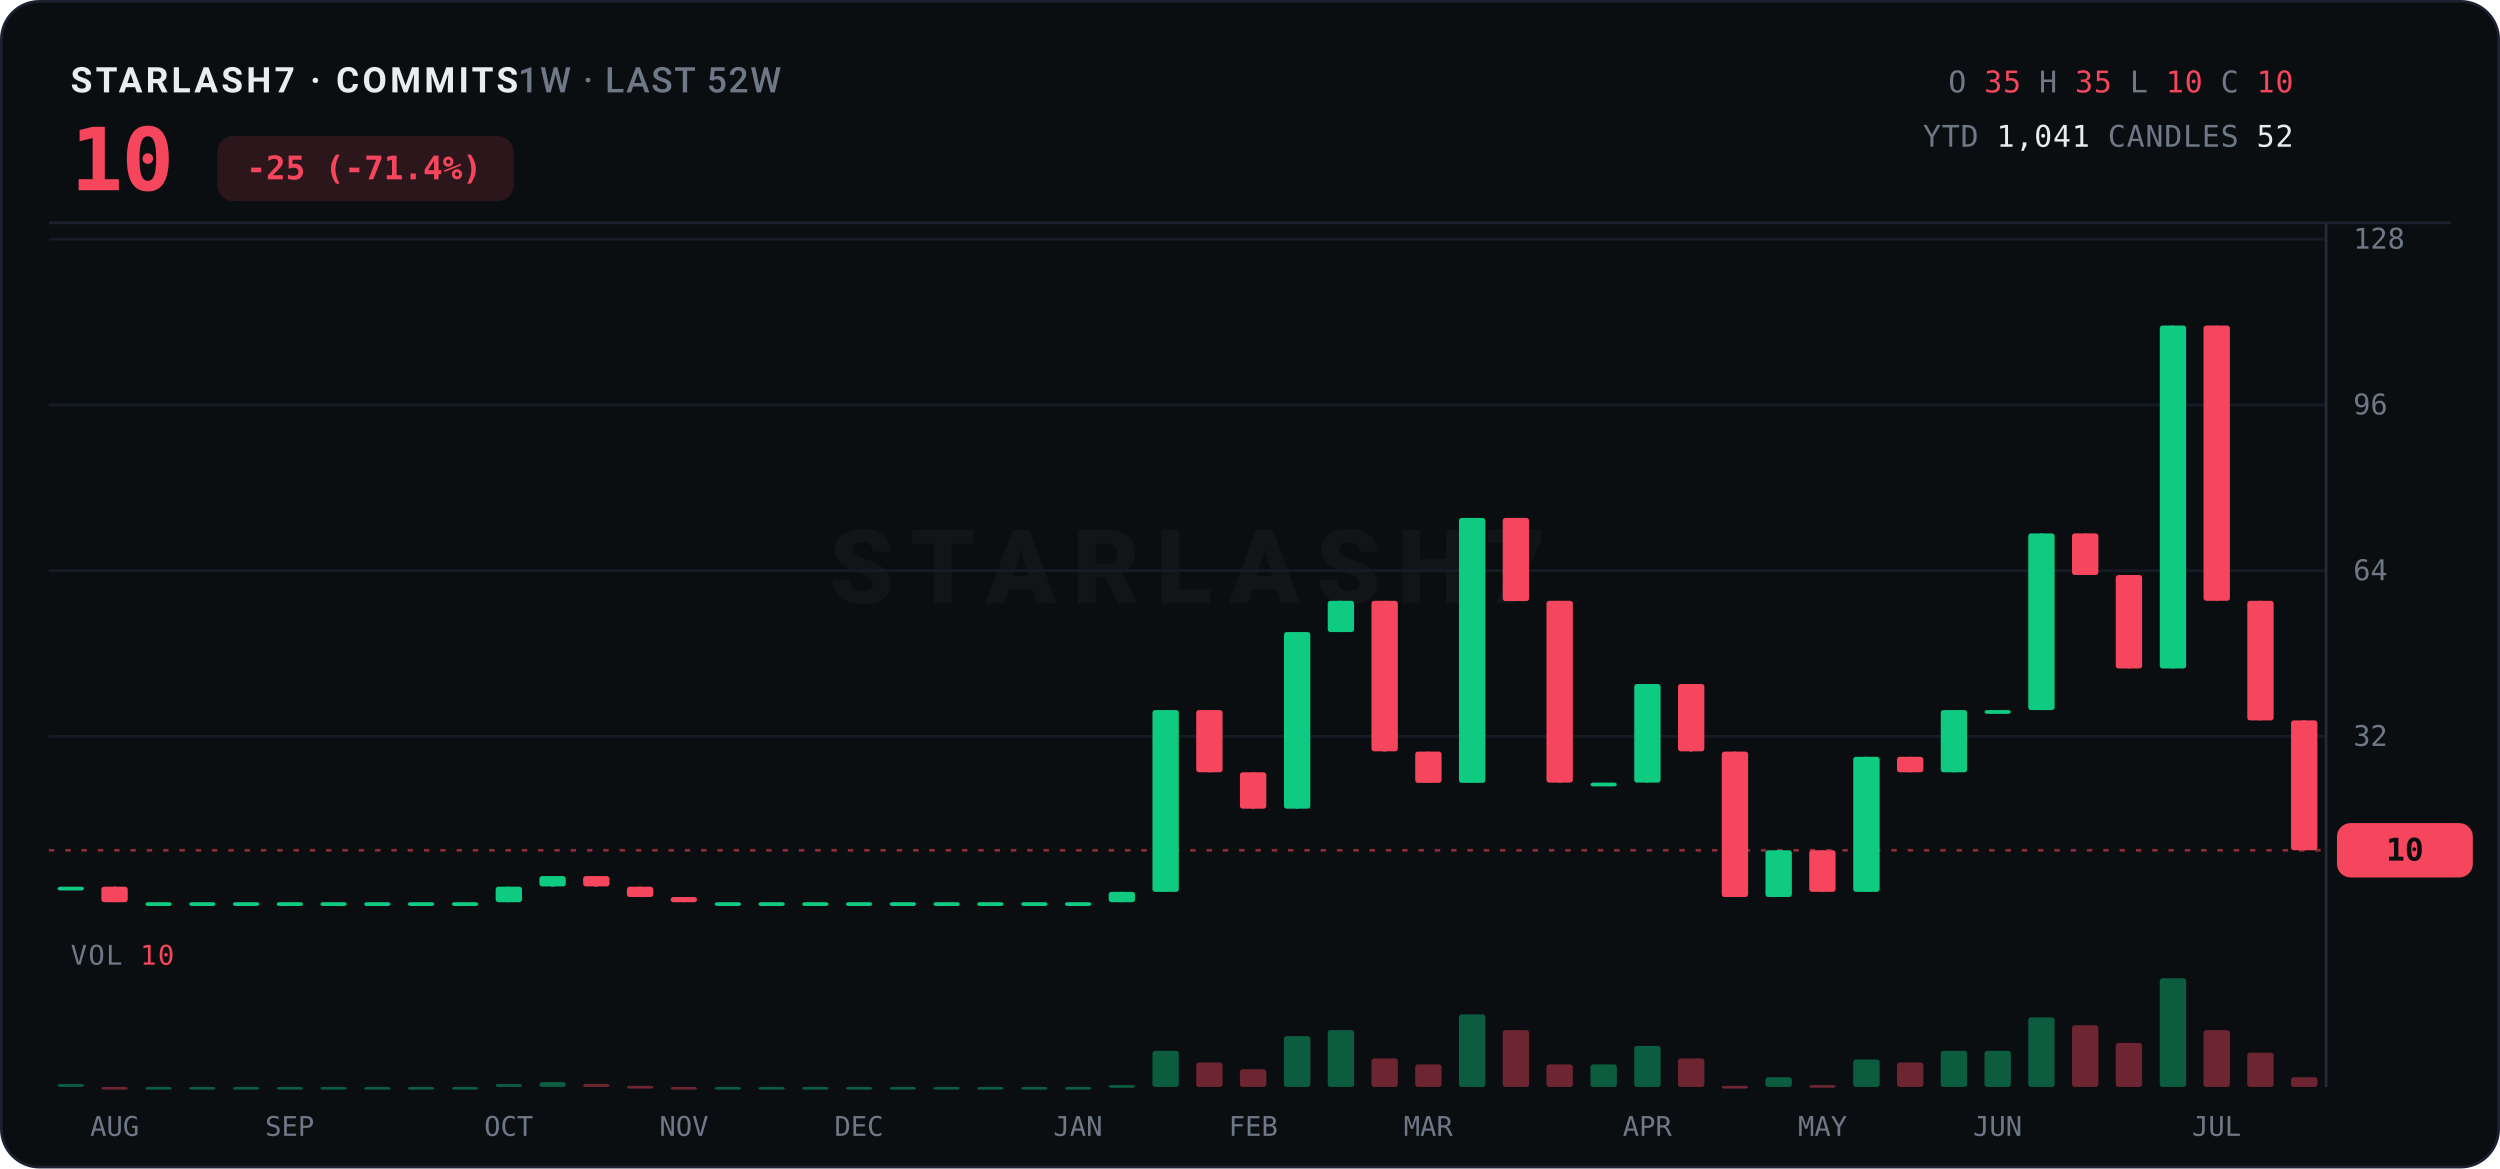
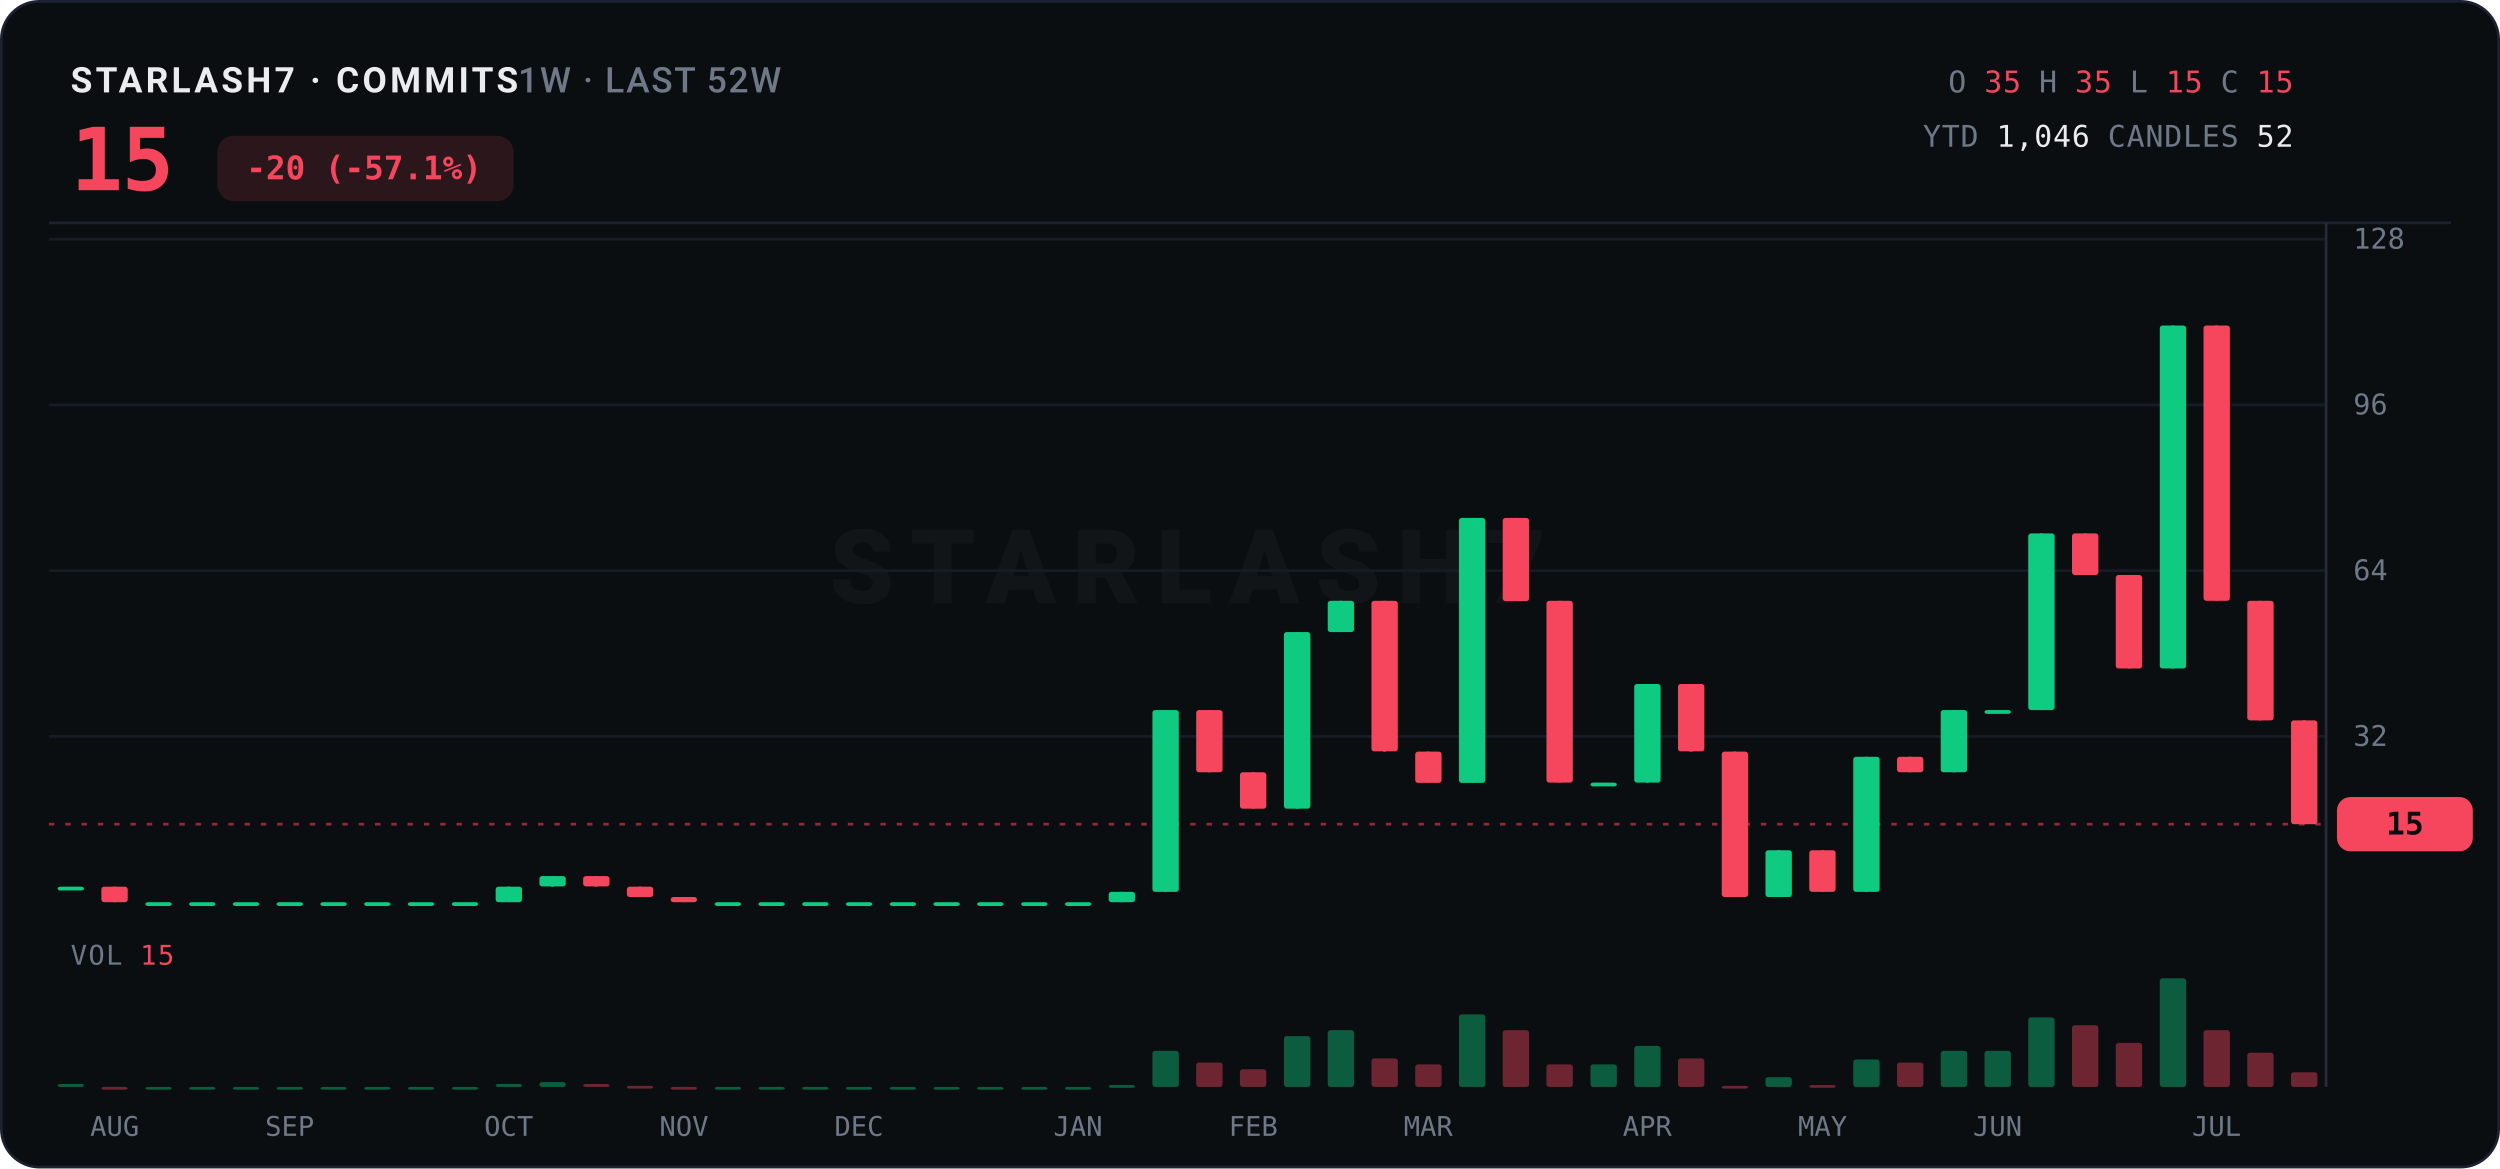
<svg xmlns="http://www.w3.org/2000/svg" width="920" height="430" viewBox="0 0 920 430">
  <rect x="0.5" y="0.5" width="919" height="429" rx="14" fill="#0B0E11" stroke="#1B2130" />
  <text x="26" y="34" font-family="ui-sans-serif,system-ui,-apple-system,'Segoe UI',Roboto,sans-serif" font-size="13" font-weight="700" letter-spacing="1.2" fill="#EAECEF">STARLASH7 · COMMITS<tspan fill="#6E7887" font-weight="500" letter-spacing="0.6">  1W · LAST 52W</tspan>
  </text>
-   <text x="26" y="70" font-family="ui-monospace,'SF Mono',SFMono-Regular,Menlo,Consolas,monospace" font-size="32" font-weight="800" fill="#F6465D" letter-spacing="-0.5">10</text>
+   <text x="26" y="70" font-family="ui-monospace,'SF Mono',SFMono-Regular,Menlo,Consolas,monospace" font-size="32" font-weight="800" fill="#F6465D" letter-spacing="-0.5">15</text>
  <rect x="80" y="50" width="109" height="24" rx="6" fill="#F6465D" opacity="0.14" />
-   <text x="134" y="66" text-anchor="middle" font-family="ui-monospace,'SF Mono',SFMono-Regular,Menlo,Consolas,monospace" font-size="12" font-weight="700" fill="#F6465D">-25 (-71.4%)</text>
+   <text x="134" y="66" text-anchor="middle" font-family="ui-monospace,'SF Mono',SFMono-Regular,Menlo,Consolas,monospace" font-size="12" font-weight="700" fill="#F6465D">-20 (-57.1%)</text>
  <text x="844" y="34" text-anchor="end" font-family="ui-monospace,'SF Mono',SFMono-Regular,Menlo,Consolas,monospace" font-size="11" letter-spacing="0.3">
    <tspan fill="#6E7887">O</tspan>
    <tspan fill="#F6465D">35</tspan>
    <tspan fill="#6E7887">H</tspan>
    <tspan fill="#F6465D">35</tspan>
    <tspan fill="#6E7887">L</tspan>
-     <tspan fill="#F6465D">10</tspan>
+     <tspan fill="#F6465D">15</tspan>
    <tspan fill="#6E7887">C</tspan>
-     <tspan fill="#F6465D">10</tspan>
+     <tspan fill="#F6465D">15</tspan>
  </text>
  <text x="844" y="54" text-anchor="end" font-family="ui-monospace,'SF Mono',SFMono-Regular,Menlo,Consolas,monospace" font-size="11" letter-spacing="0.3">
    <tspan fill="#6E7887">YTD</tspan>
-     <tspan fill="#EAECEF">1,041</tspan>
+     <tspan fill="#EAECEF">1,046</tspan>
    <tspan fill="#6E7887">CANDLES</tspan>
    <tspan fill="#EAECEF">52</tspan>
  </text>
  <line x1="18" y1="82" x2="902" y2="82" stroke="#1B2130" stroke-width="1" />
  <text x="437.0" y="222.0" text-anchor="middle" font-family="ui-sans-serif,system-ui,-apple-system,'Segoe UI',Roboto,sans-serif" font-size="38" font-weight="800" letter-spacing="6" fill="#EAECEF" opacity="0.035">STARLASH7</text>
  <line x1="18" y1="271.0" x2="856" y2="271.0" stroke="#161C26" stroke-width="1" />
  <text x="866" y="274.5" font-family="ui-monospace,'SF Mono',SFMono-Regular,Menlo,Consolas,monospace" font-size="10.5" fill="#6E7887">32</text>
  <line x1="18" y1="210.0" x2="856" y2="210.0" stroke="#161C26" stroke-width="1" />
  <text x="866" y="213.5" font-family="ui-monospace,'SF Mono',SFMono-Regular,Menlo,Consolas,monospace" font-size="10.5" fill="#6E7887">64</text>
  <line x1="18" y1="149.0" x2="856" y2="149.0" stroke="#161C26" stroke-width="1" />
  <text x="866" y="152.5" font-family="ui-monospace,'SF Mono',SFMono-Regular,Menlo,Consolas,monospace" font-size="10.5" fill="#6E7887">96</text>
  <line x1="18" y1="88.0" x2="856" y2="88.0" stroke="#161C26" stroke-width="1" />
  <text x="866" y="91.5" font-family="ui-monospace,'SF Mono',SFMono-Regular,Menlo,Consolas,monospace" font-size="10.5" fill="#6E7887">128</text>
  <line x1="856" y1="82" x2="856" y2="400" stroke="#242B38" stroke-width="1" />
-   <line x1="18" y1="312.9" x2="856" y2="312.9" stroke="#F6465D" stroke-width="1" stroke-dasharray="2 4" opacity="0.55" />
-   <rect x="860" y="302.9" width="50" height="20" rx="5" fill="#F6465D" />
-   <text x="885.0" y="316.7" text-anchor="middle" font-family="ui-monospace,'SF Mono',SFMono-Regular,Menlo,Consolas,monospace" font-size="11.5" font-weight="800" fill="#0B0E11">10</text>
+   <line x1="18" y1="303.3" x2="856" y2="303.3" stroke="#F6465D" stroke-width="1" stroke-dasharray="2 4" opacity="0.55" />
+   <rect x="860" y="293.3" width="50" height="20" rx="5" fill="#F6465D" />
+   <text x="885.0" y="307.1" text-anchor="middle" font-family="ui-monospace,'SF Mono',SFMono-Regular,Menlo,Consolas,monospace" font-size="11.5" font-weight="800" fill="#0B0E11">15</text>
  <line x1="26.1" y1="326.3" x2="26.1" y2="326.3" stroke="#0ECB81" stroke-width="1" />
  <rect x="21.2" y="326.3" width="9.7" height="1.4" rx="1" fill="#0ECB81" />
  <line x1="42.2" y1="326.3" x2="42.2" y2="332.0" stroke="#F6465D" stroke-width="1" />
  <rect x="37.3" y="326.3" width="9.7" height="5.7" rx="1" fill="#F6465D" />
  <line x1="58.3" y1="332.0" x2="58.3" y2="332.0" stroke="#0ECB81" stroke-width="1" />
  <rect x="53.5" y="332.0" width="9.7" height="1.4" rx="1" fill="#0ECB81" />
  <line x1="74.4" y1="332.0" x2="74.4" y2="332.0" stroke="#0ECB81" stroke-width="1" />
  <rect x="69.6" y="332.0" width="9.7" height="1.4" rx="1" fill="#0ECB81" />
  <line x1="90.5" y1="332.0" x2="90.5" y2="332.0" stroke="#0ECB81" stroke-width="1" />
  <rect x="85.7" y="332.0" width="9.7" height="1.4" rx="1" fill="#0ECB81" />
  <line x1="106.6" y1="332.0" x2="106.6" y2="332.0" stroke="#0ECB81" stroke-width="1" />
  <rect x="101.8" y="332.0" width="9.7" height="1.4" rx="1" fill="#0ECB81" />
  <line x1="122.8" y1="332.0" x2="122.8" y2="332.0" stroke="#0ECB81" stroke-width="1" />
  <rect x="117.9" y="332.0" width="9.7" height="1.4" rx="1" fill="#0ECB81" />
  <line x1="138.9" y1="332.0" x2="138.9" y2="332.0" stroke="#0ECB81" stroke-width="1" />
  <rect x="134.0" y="332.0" width="9.7" height="1.4" rx="1" fill="#0ECB81" />
  <line x1="155.0" y1="332.0" x2="155.0" y2="332.0" stroke="#0ECB81" stroke-width="1" />
  <rect x="150.1" y="332.0" width="9.7" height="1.4" rx="1" fill="#0ECB81" />
  <line x1="171.1" y1="332.0" x2="171.1" y2="332.0" stroke="#0ECB81" stroke-width="1" />
  <rect x="166.3" y="332.0" width="9.7" height="1.4" rx="1" fill="#0ECB81" />
  <line x1="187.2" y1="326.3" x2="187.2" y2="332.0" stroke="#0ECB81" stroke-width="1" />
  <rect x="182.4" y="326.3" width="9.7" height="5.7" rx="1" fill="#0ECB81" />
  <line x1="203.3" y1="322.4" x2="203.3" y2="326.3" stroke="#0ECB81" stroke-width="1" />
  <rect x="198.5" y="322.4" width="9.7" height="3.8" rx="1" fill="#0ECB81" />
  <line x1="219.4" y1="322.4" x2="219.4" y2="326.3" stroke="#F6465D" stroke-width="1" />
  <rect x="214.6" y="322.4" width="9.7" height="3.8" rx="1" fill="#F6465D" />
  <line x1="235.6" y1="326.3" x2="235.6" y2="330.1" stroke="#F6465D" stroke-width="1" />
  <rect x="230.7" y="326.3" width="9.7" height="3.8" rx="1" fill="#F6465D" />
  <line x1="251.7" y1="330.1" x2="251.7" y2="332.0" stroke="#F6465D" stroke-width="1" />
  <rect x="246.8" y="330.1" width="9.7" height="1.9" rx="1" fill="#F6465D" />
  <line x1="267.8" y1="332.0" x2="267.8" y2="332.0" stroke="#0ECB81" stroke-width="1" />
  <rect x="263.0" y="332.0" width="9.7" height="1.4" rx="1" fill="#0ECB81" />
  <line x1="283.9" y1="332.0" x2="283.9" y2="332.0" stroke="#0ECB81" stroke-width="1" />
  <rect x="279.1" y="332.0" width="9.7" height="1.4" rx="1" fill="#0ECB81" />
  <line x1="300.0" y1="332.0" x2="300.0" y2="332.0" stroke="#0ECB81" stroke-width="1" />
  <rect x="295.2" y="332.0" width="9.7" height="1.4" rx="1" fill="#0ECB81" />
  <line x1="316.1" y1="332.0" x2="316.1" y2="332.0" stroke="#0ECB81" stroke-width="1" />
  <rect x="311.3" y="332.0" width="9.7" height="1.4" rx="1" fill="#0ECB81" />
  <line x1="332.3" y1="332.0" x2="332.3" y2="332.0" stroke="#0ECB81" stroke-width="1" />
  <rect x="327.4" y="332.0" width="9.7" height="1.4" rx="1" fill="#0ECB81" />
  <line x1="348.4" y1="332.0" x2="348.4" y2="332.0" stroke="#0ECB81" stroke-width="1" />
  <rect x="343.5" y="332.0" width="9.7" height="1.4" rx="1" fill="#0ECB81" />
  <line x1="364.5" y1="332.0" x2="364.5" y2="332.0" stroke="#0ECB81" stroke-width="1" />
  <rect x="359.6" y="332.0" width="9.7" height="1.4" rx="1" fill="#0ECB81" />
  <line x1="380.6" y1="332.0" x2="380.6" y2="332.0" stroke="#0ECB81" stroke-width="1" />
  <rect x="375.8" y="332.0" width="9.7" height="1.4" rx="1" fill="#0ECB81" />
  <line x1="396.7" y1="332.0" x2="396.7" y2="332.0" stroke="#0ECB81" stroke-width="1" />
  <rect x="391.9" y="332.0" width="9.7" height="1.4" rx="1" fill="#0ECB81" />
  <line x1="412.8" y1="328.2" x2="412.8" y2="332.0" stroke="#0ECB81" stroke-width="1" />
  <rect x="408.0" y="328.2" width="9.7" height="3.8" rx="1" fill="#0ECB81" />
  <line x1="428.9" y1="261.3" x2="428.9" y2="328.2" stroke="#0ECB81" stroke-width="1" />
  <rect x="424.1" y="261.3" width="9.7" height="66.9" rx="1" fill="#0ECB81" />
  <line x1="445.1" y1="261.3" x2="445.1" y2="284.2" stroke="#F6465D" stroke-width="1" />
  <rect x="440.2" y="261.3" width="9.7" height="22.9" rx="1" fill="#F6465D" />
  <line x1="461.2" y1="284.2" x2="461.2" y2="297.6" stroke="#F6465D" stroke-width="1" />
  <rect x="456.3" y="284.2" width="9.7" height="13.4" rx="1" fill="#F6465D" />
  <line x1="477.3" y1="232.6" x2="477.3" y2="297.6" stroke="#0ECB81" stroke-width="1" />
  <rect x="472.5" y="232.6" width="9.7" height="65.0" rx="1" fill="#0ECB81" />
  <line x1="493.4" y1="221.1" x2="493.4" y2="232.6" stroke="#0ECB81" stroke-width="1" />
  <rect x="488.6" y="221.1" width="9.7" height="11.5" rx="1" fill="#0ECB81" />
  <line x1="509.5" y1="221.1" x2="509.5" y2="276.6" stroke="#F6465D" stroke-width="1" />
  <rect x="504.7" y="221.1" width="9.7" height="55.4" rx="1" fill="#F6465D" />
  <line x1="525.6" y1="276.6" x2="525.6" y2="288.0" stroke="#F6465D" stroke-width="1" />
  <rect x="520.8" y="276.6" width="9.7" height="11.5" rx="1" fill="#F6465D" />
  <line x1="541.8" y1="190.6" x2="541.8" y2="288.0" stroke="#0ECB81" stroke-width="1" />
  <rect x="536.9" y="190.6" width="9.7" height="97.5" rx="1" fill="#0ECB81" />
  <line x1="557.9" y1="190.6" x2="557.9" y2="221.1" stroke="#F6465D" stroke-width="1" />
  <rect x="553.0" y="190.6" width="9.7" height="30.6" rx="1" fill="#F6465D" />
  <line x1="574.0" y1="221.1" x2="574.0" y2="288.0" stroke="#F6465D" stroke-width="1" />
  <rect x="569.1" y="221.1" width="9.7" height="66.9" rx="1" fill="#F6465D" />
  <line x1="590.1" y1="288.0" x2="590.1" y2="288.0" stroke="#0ECB81" stroke-width="1" />
  <rect x="585.3" y="288.0" width="9.7" height="1.4" rx="1" fill="#0ECB81" />
  <line x1="606.2" y1="251.7" x2="606.2" y2="288.0" stroke="#0ECB81" stroke-width="1" />
  <rect x="601.4" y="251.7" width="9.7" height="36.3" rx="1" fill="#0ECB81" />
  <line x1="622.3" y1="251.7" x2="622.3" y2="276.6" stroke="#F6465D" stroke-width="1" />
  <rect x="617.5" y="251.7" width="9.7" height="24.8" rx="1" fill="#F6465D" />
  <line x1="638.4" y1="276.6" x2="638.4" y2="330.1" stroke="#F6465D" stroke-width="1" />
  <rect x="633.6" y="276.6" width="9.7" height="53.5" rx="1" fill="#F6465D" />
  <line x1="654.6" y1="312.9" x2="654.6" y2="330.1" stroke="#0ECB81" stroke-width="1" />
  <rect x="649.7" y="312.9" width="9.7" height="17.2" rx="1" fill="#0ECB81" />
  <line x1="670.7" y1="312.9" x2="670.7" y2="328.2" stroke="#F6465D" stroke-width="1" />
  <rect x="665.8" y="312.9" width="9.7" height="15.3" rx="1" fill="#F6465D" />
  <line x1="686.8" y1="278.5" x2="686.8" y2="328.2" stroke="#0ECB81" stroke-width="1" />
  <rect x="682.0" y="278.5" width="9.7" height="49.7" rx="1" fill="#0ECB81" />
  <line x1="702.9" y1="278.5" x2="702.9" y2="284.2" stroke="#F6465D" stroke-width="1" />
  <rect x="698.1" y="278.5" width="9.7" height="5.7" rx="1" fill="#F6465D" />
  <line x1="719.0" y1="261.3" x2="719.0" y2="284.2" stroke="#0ECB81" stroke-width="1" />
  <rect x="714.2" y="261.3" width="9.7" height="22.9" rx="1" fill="#0ECB81" />
  <line x1="735.1" y1="261.3" x2="735.1" y2="261.3" stroke="#0ECB81" stroke-width="1" />
  <rect x="730.3" y="261.3" width="9.7" height="1.4" rx="1" fill="#0ECB81" />
  <line x1="751.2" y1="196.3" x2="751.2" y2="261.3" stroke="#0ECB81" stroke-width="1" />
  <rect x="746.4" y="196.3" width="9.7" height="65.0" rx="1" fill="#0ECB81" />
  <line x1="767.4" y1="196.3" x2="767.4" y2="211.6" stroke="#F6465D" stroke-width="1" />
  <rect x="762.5" y="196.3" width="9.7" height="15.3" rx="1" fill="#F6465D" />
  <line x1="783.5" y1="211.6" x2="783.5" y2="246.0" stroke="#F6465D" stroke-width="1" />
  <rect x="778.6" y="211.6" width="9.7" height="34.4" rx="1" fill="#F6465D" />
  <line x1="799.6" y1="119.8" x2="799.6" y2="246.0" stroke="#0ECB81" stroke-width="1" />
  <rect x="794.8" y="119.8" width="9.7" height="126.2" rx="1" fill="#0ECB81" />
  <line x1="815.7" y1="119.8" x2="815.7" y2="221.1" stroke="#F6465D" stroke-width="1" />
  <rect x="810.9" y="119.8" width="9.7" height="101.3" rx="1" fill="#F6465D" />
  <line x1="831.8" y1="221.1" x2="831.8" y2="265.1" stroke="#F6465D" stroke-width="1" />
  <rect x="827.0" y="221.1" width="9.7" height="44.0" rx="1" fill="#F6465D" />
-   <line x1="847.9" y1="265.1" x2="847.9" y2="312.9" stroke="#F6465D" stroke-width="1" />
-   <rect x="843.1" y="265.1" width="9.7" height="47.8" rx="1" fill="#F6465D" />
-   <text x="26" y="355" font-family="ui-monospace,'SF Mono',SFMono-Regular,Menlo,Consolas,monospace" font-size="10" letter-spacing="0.5" fill="#6E7887">VOL <tspan fill="#F6465D">10</tspan>
+   <line x1="847.9" y1="265.1" x2="847.9" y2="303.3" stroke="#F6465D" stroke-width="1" />
+   <rect x="843.1" y="265.1" width="9.7" height="38.2" rx="1" fill="#F6465D" />
+   <text x="26" y="355" font-family="ui-monospace,'SF Mono',SFMono-Regular,Menlo,Consolas,monospace" font-size="10" letter-spacing="0.5" fill="#6E7887">VOL <tspan fill="#F6465D">15</tspan>
  </text>
  <rect x="21.2" y="398.9" width="9.7" height="1.1" rx="1" fill="#0ECB81" opacity="0.42" />
  <rect x="37.3" y="400.0" width="9.7" height="1.0" rx="1" fill="#F6465D" opacity="0.42" />
  <rect x="53.5" y="400.0" width="9.7" height="1.0" rx="1" fill="#0ECB81" opacity="0.42" />
  <rect x="69.6" y="400.0" width="9.7" height="1.0" rx="1" fill="#0ECB81" opacity="0.42" />
  <rect x="85.7" y="400.0" width="9.7" height="1.0" rx="1" fill="#0ECB81" opacity="0.42" />
  <rect x="101.8" y="400.0" width="9.7" height="1.0" rx="1" fill="#0ECB81" opacity="0.42" />
  <rect x="117.9" y="400.0" width="9.7" height="1.0" rx="1" fill="#0ECB81" opacity="0.42" />
  <rect x="134.0" y="400.0" width="9.7" height="1.0" rx="1" fill="#0ECB81" opacity="0.42" />
  <rect x="150.1" y="400.0" width="9.7" height="1.0" rx="1" fill="#0ECB81" opacity="0.42" />
  <rect x="166.3" y="400.0" width="9.7" height="1.0" rx="1" fill="#0ECB81" opacity="0.42" />
  <rect x="182.4" y="398.9" width="9.7" height="1.1" rx="1" fill="#0ECB81" opacity="0.42" />
  <rect x="198.5" y="398.2" width="9.7" height="1.8" rx="1" fill="#0ECB81" opacity="0.42" />
  <rect x="214.6" y="398.9" width="9.7" height="1.1" rx="1" fill="#F6465D" opacity="0.42" />
  <rect x="230.7" y="399.6" width="9.7" height="1.0" rx="1" fill="#F6465D" opacity="0.42" />
  <rect x="246.8" y="400.0" width="9.7" height="1.0" rx="1" fill="#F6465D" opacity="0.42" />
  <rect x="263.0" y="400.0" width="9.7" height="1.0" rx="1" fill="#0ECB81" opacity="0.42" />
  <rect x="279.1" y="400.0" width="9.7" height="1.0" rx="1" fill="#0ECB81" opacity="0.42" />
  <rect x="295.2" y="400.0" width="9.7" height="1.0" rx="1" fill="#0ECB81" opacity="0.42" />
  <rect x="311.3" y="400.0" width="9.7" height="1.0" rx="1" fill="#0ECB81" opacity="0.42" />
  <rect x="327.4" y="400.0" width="9.7" height="1.0" rx="1" fill="#0ECB81" opacity="0.42" />
  <rect x="343.5" y="400.0" width="9.7" height="1.0" rx="1" fill="#0ECB81" opacity="0.42" />
  <rect x="359.6" y="400.0" width="9.7" height="1.0" rx="1" fill="#0ECB81" opacity="0.42" />
  <rect x="375.8" y="400.0" width="9.7" height="1.0" rx="1" fill="#0ECB81" opacity="0.42" />
  <rect x="391.9" y="400.0" width="9.7" height="1.0" rx="1" fill="#0ECB81" opacity="0.42" />
  <rect x="408.0" y="399.3" width="9.7" height="1.0" rx="1" fill="#0ECB81" opacity="0.42" />
  <rect x="424.1" y="386.7" width="9.7" height="13.3" rx="1" fill="#0ECB81" opacity="0.42" />
  <rect x="440.2" y="391.0" width="9.7" height="9.0" rx="1" fill="#F6465D" opacity="0.42" />
  <rect x="456.3" y="393.5" width="9.7" height="6.5" rx="1" fill="#F6465D" opacity="0.42" />
  <rect x="472.5" y="381.3" width="9.7" height="18.7" rx="1" fill="#0ECB81" opacity="0.42" />
  <rect x="488.6" y="379.1" width="9.7" height="20.9" rx="1" fill="#0ECB81" opacity="0.42" />
  <rect x="504.7" y="389.5" width="9.7" height="10.5" rx="1" fill="#F6465D" opacity="0.42" />
  <rect x="520.8" y="391.7" width="9.7" height="8.3" rx="1" fill="#F6465D" opacity="0.42" />
  <rect x="536.9" y="373.3" width="9.7" height="26.7" rx="1" fill="#0ECB81" opacity="0.42" />
  <rect x="553.0" y="379.1" width="9.7" height="20.9" rx="1" fill="#F6465D" opacity="0.42" />
  <rect x="569.1" y="391.7" width="9.7" height="8.3" rx="1" fill="#F6465D" opacity="0.42" />
  <rect x="585.3" y="391.7" width="9.7" height="8.3" rx="1" fill="#0ECB81" opacity="0.42" />
  <rect x="601.4" y="384.9" width="9.7" height="15.1" rx="1" fill="#0ECB81" opacity="0.42" />
  <rect x="617.5" y="389.5" width="9.7" height="10.5" rx="1" fill="#F6465D" opacity="0.42" />
  <rect x="633.6" y="399.6" width="9.7" height="1.0" rx="1" fill="#F6465D" opacity="0.42" />
  <rect x="649.7" y="396.4" width="9.7" height="3.6" rx="1" fill="#0ECB81" opacity="0.42" />
  <rect x="665.8" y="399.3" width="9.7" height="1.0" rx="1" fill="#F6465D" opacity="0.42" />
  <rect x="682.0" y="389.9" width="9.7" height="10.1" rx="1" fill="#0ECB81" opacity="0.42" />
  <rect x="698.1" y="391.0" width="9.7" height="9.0" rx="1" fill="#F6465D" opacity="0.42" />
  <rect x="714.2" y="386.7" width="9.7" height="13.3" rx="1" fill="#0ECB81" opacity="0.42" />
  <rect x="730.3" y="386.7" width="9.7" height="13.3" rx="1" fill="#0ECB81" opacity="0.42" />
  <rect x="746.4" y="374.4" width="9.7" height="25.6" rx="1" fill="#0ECB81" opacity="0.42" />
  <rect x="762.5" y="377.3" width="9.7" height="22.7" rx="1" fill="#F6465D" opacity="0.42" />
  <rect x="778.6" y="383.8" width="9.7" height="16.2" rx="1" fill="#F6465D" opacity="0.42" />
  <rect x="794.8" y="360.0" width="9.7" height="40.0" rx="1" fill="#0ECB81" opacity="0.42" />
  <rect x="810.9" y="379.1" width="9.7" height="20.9" rx="1" fill="#F6465D" opacity="0.42" />
  <rect x="827.0" y="387.4" width="9.7" height="12.6" rx="1" fill="#F6465D" opacity="0.42" />
-   <rect x="843.1" y="396.4" width="9.7" height="3.6" rx="1" fill="#F6465D" opacity="0.42" />
+   <rect x="843.1" y="394.6" width="9.7" height="5.4" rx="1" fill="#F6465D" opacity="0.42" />
  <text x="42.2" y="418" text-anchor="middle" font-family="ui-monospace,'SF Mono',SFMono-Regular,Menlo,Consolas,monospace" font-size="10" fill="#6E7887">AUG</text>
  <text x="106.6" y="418" text-anchor="middle" font-family="ui-monospace,'SF Mono',SFMono-Regular,Menlo,Consolas,monospace" font-size="10" fill="#6E7887">SEP</text>
  <text x="187.2" y="418" text-anchor="middle" font-family="ui-monospace,'SF Mono',SFMono-Regular,Menlo,Consolas,monospace" font-size="10" fill="#6E7887">OCT</text>
  <text x="251.7" y="418" text-anchor="middle" font-family="ui-monospace,'SF Mono',SFMono-Regular,Menlo,Consolas,monospace" font-size="10" fill="#6E7887">NOV</text>
  <text x="316.1" y="418" text-anchor="middle" font-family="ui-monospace,'SF Mono',SFMono-Regular,Menlo,Consolas,monospace" font-size="10" fill="#6E7887">DEC</text>
  <text x="396.7" y="418" text-anchor="middle" font-family="ui-monospace,'SF Mono',SFMono-Regular,Menlo,Consolas,monospace" font-size="10" fill="#6E7887">JAN</text>
  <text x="461.2" y="418" text-anchor="middle" font-family="ui-monospace,'SF Mono',SFMono-Regular,Menlo,Consolas,monospace" font-size="10" fill="#6E7887">FEB</text>
  <text x="525.6" y="418" text-anchor="middle" font-family="ui-monospace,'SF Mono',SFMono-Regular,Menlo,Consolas,monospace" font-size="10" fill="#6E7887">MAR</text>
  <text x="606.2" y="418" text-anchor="middle" font-family="ui-monospace,'SF Mono',SFMono-Regular,Menlo,Consolas,monospace" font-size="10" fill="#6E7887">APR</text>
  <text x="670.7" y="418" text-anchor="middle" font-family="ui-monospace,'SF Mono',SFMono-Regular,Menlo,Consolas,monospace" font-size="10" fill="#6E7887">MAY</text>
  <text x="735.1" y="418" text-anchor="middle" font-family="ui-monospace,'SF Mono',SFMono-Regular,Menlo,Consolas,monospace" font-size="10" fill="#6E7887">JUN</text>
  <text x="815.7" y="418" text-anchor="middle" font-family="ui-monospace,'SF Mono',SFMono-Regular,Menlo,Consolas,monospace" font-size="10" fill="#6E7887">JUL</text>
</svg>
